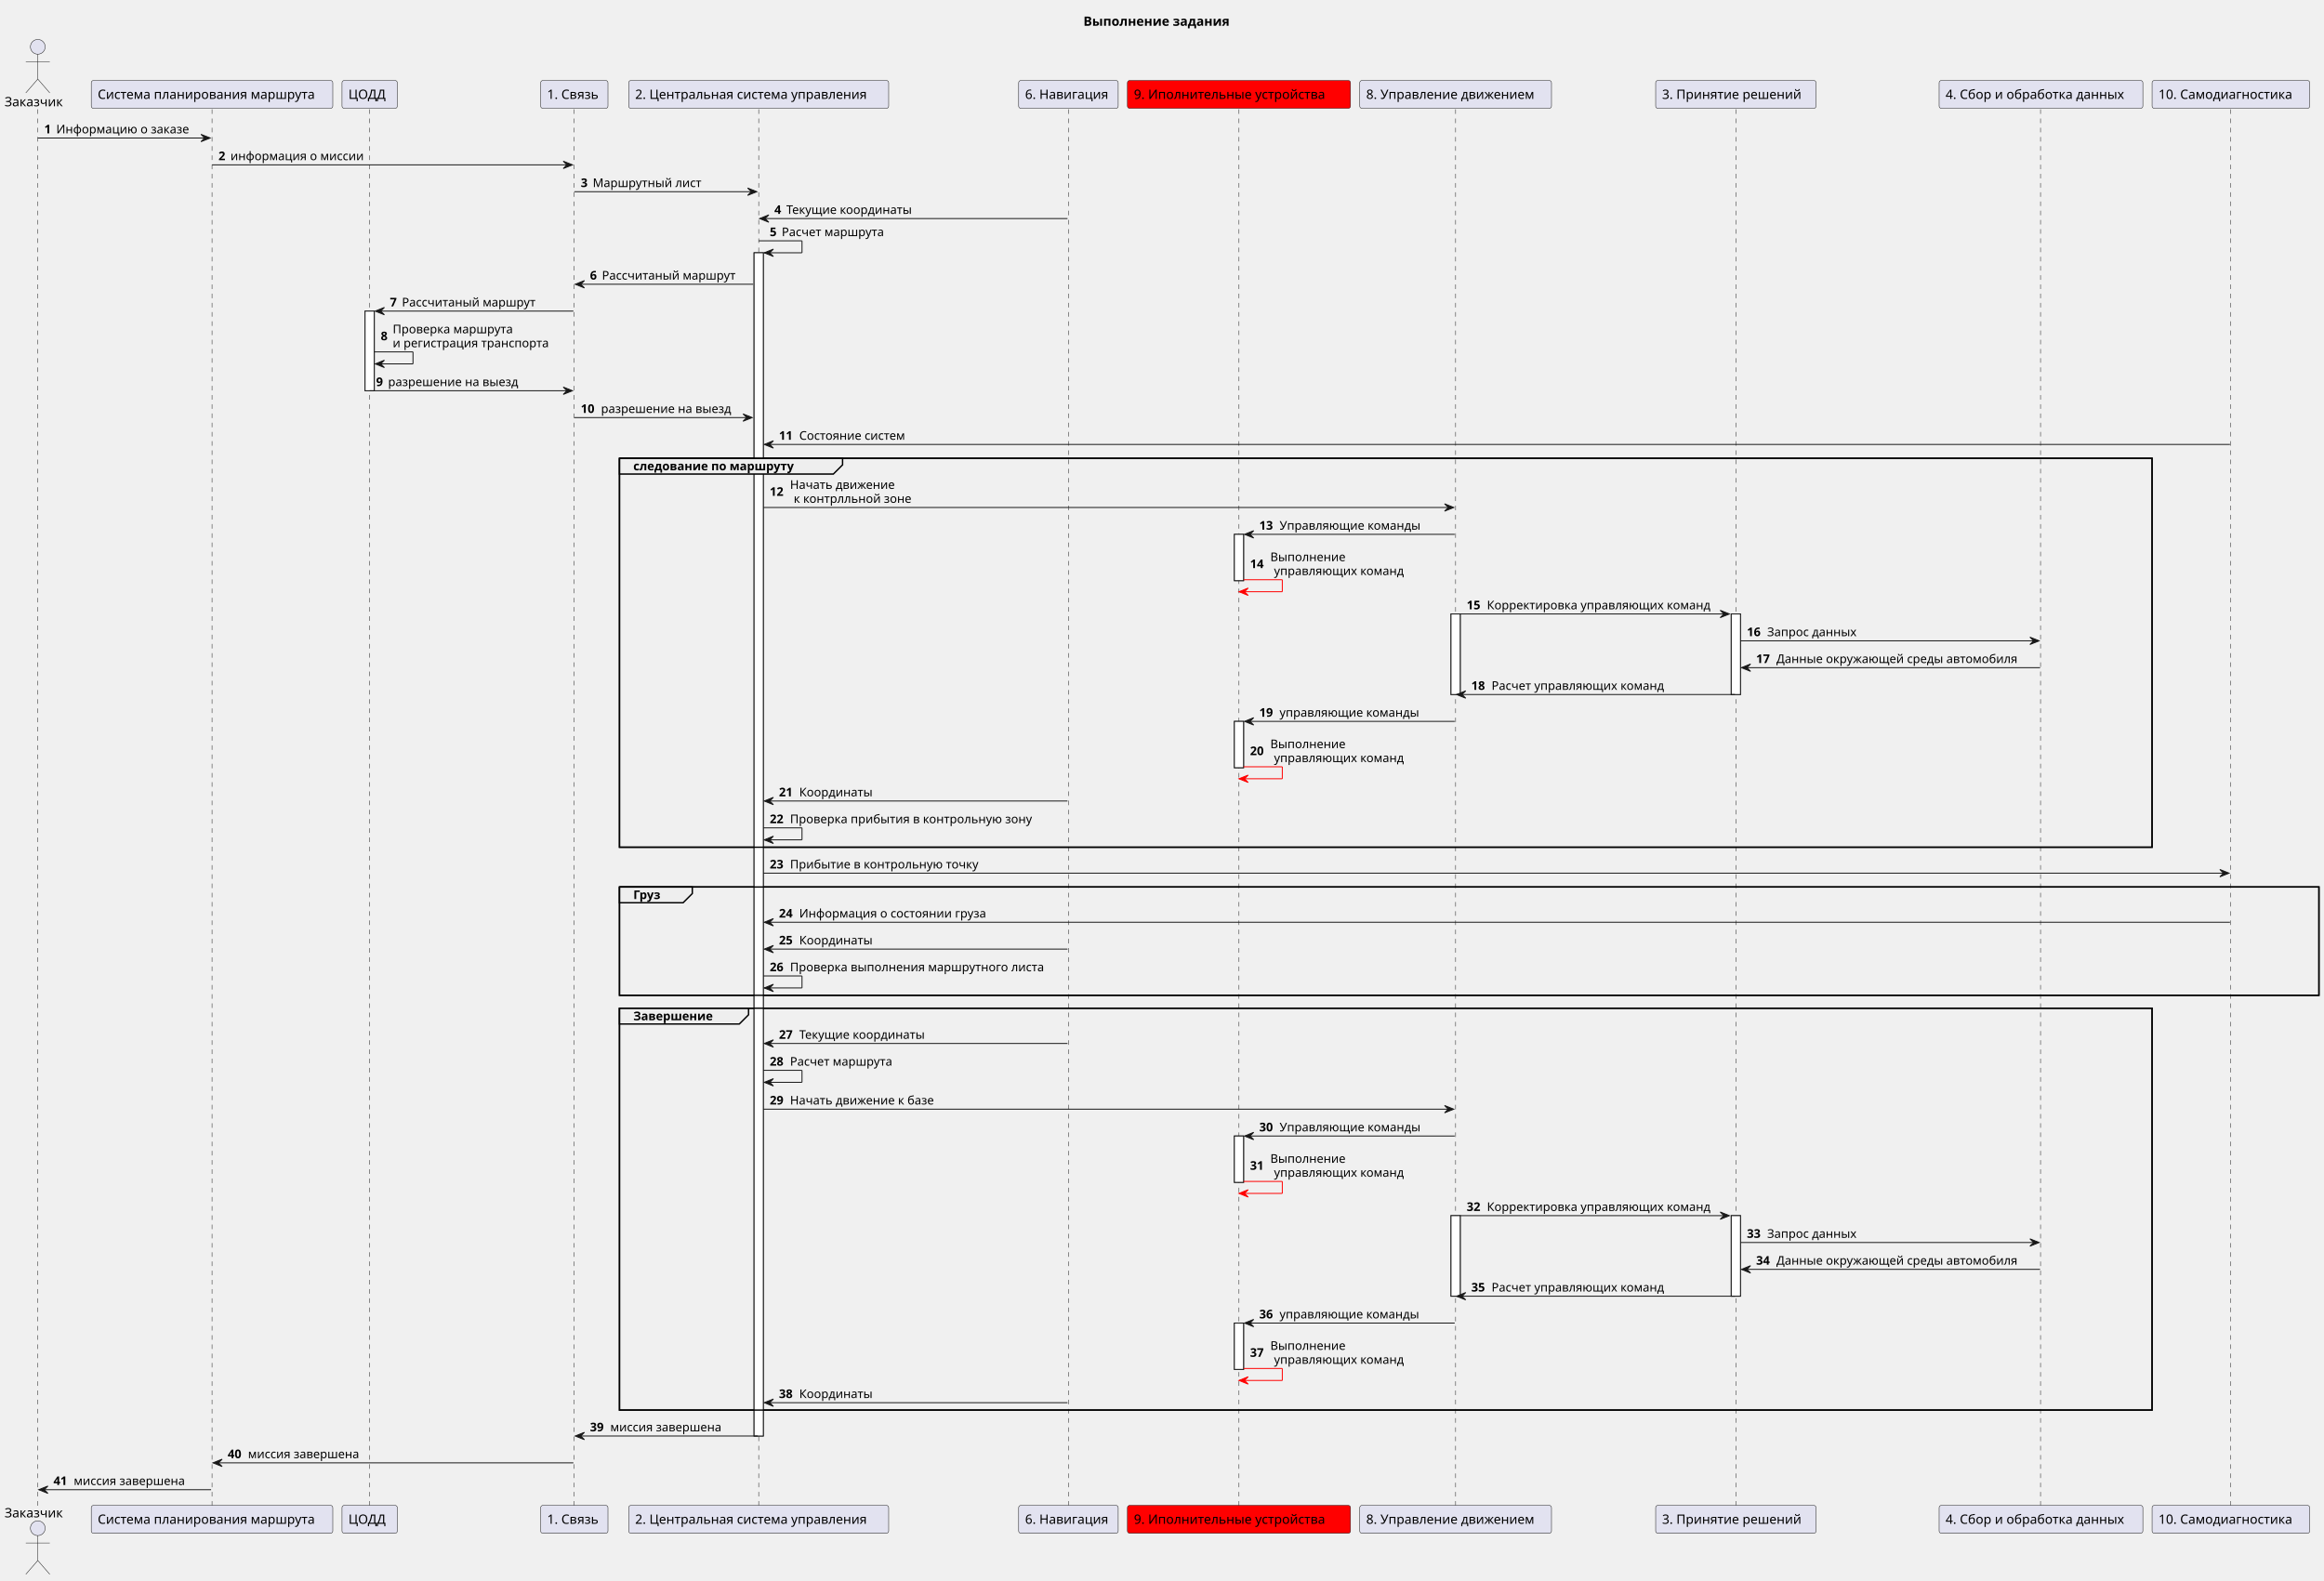
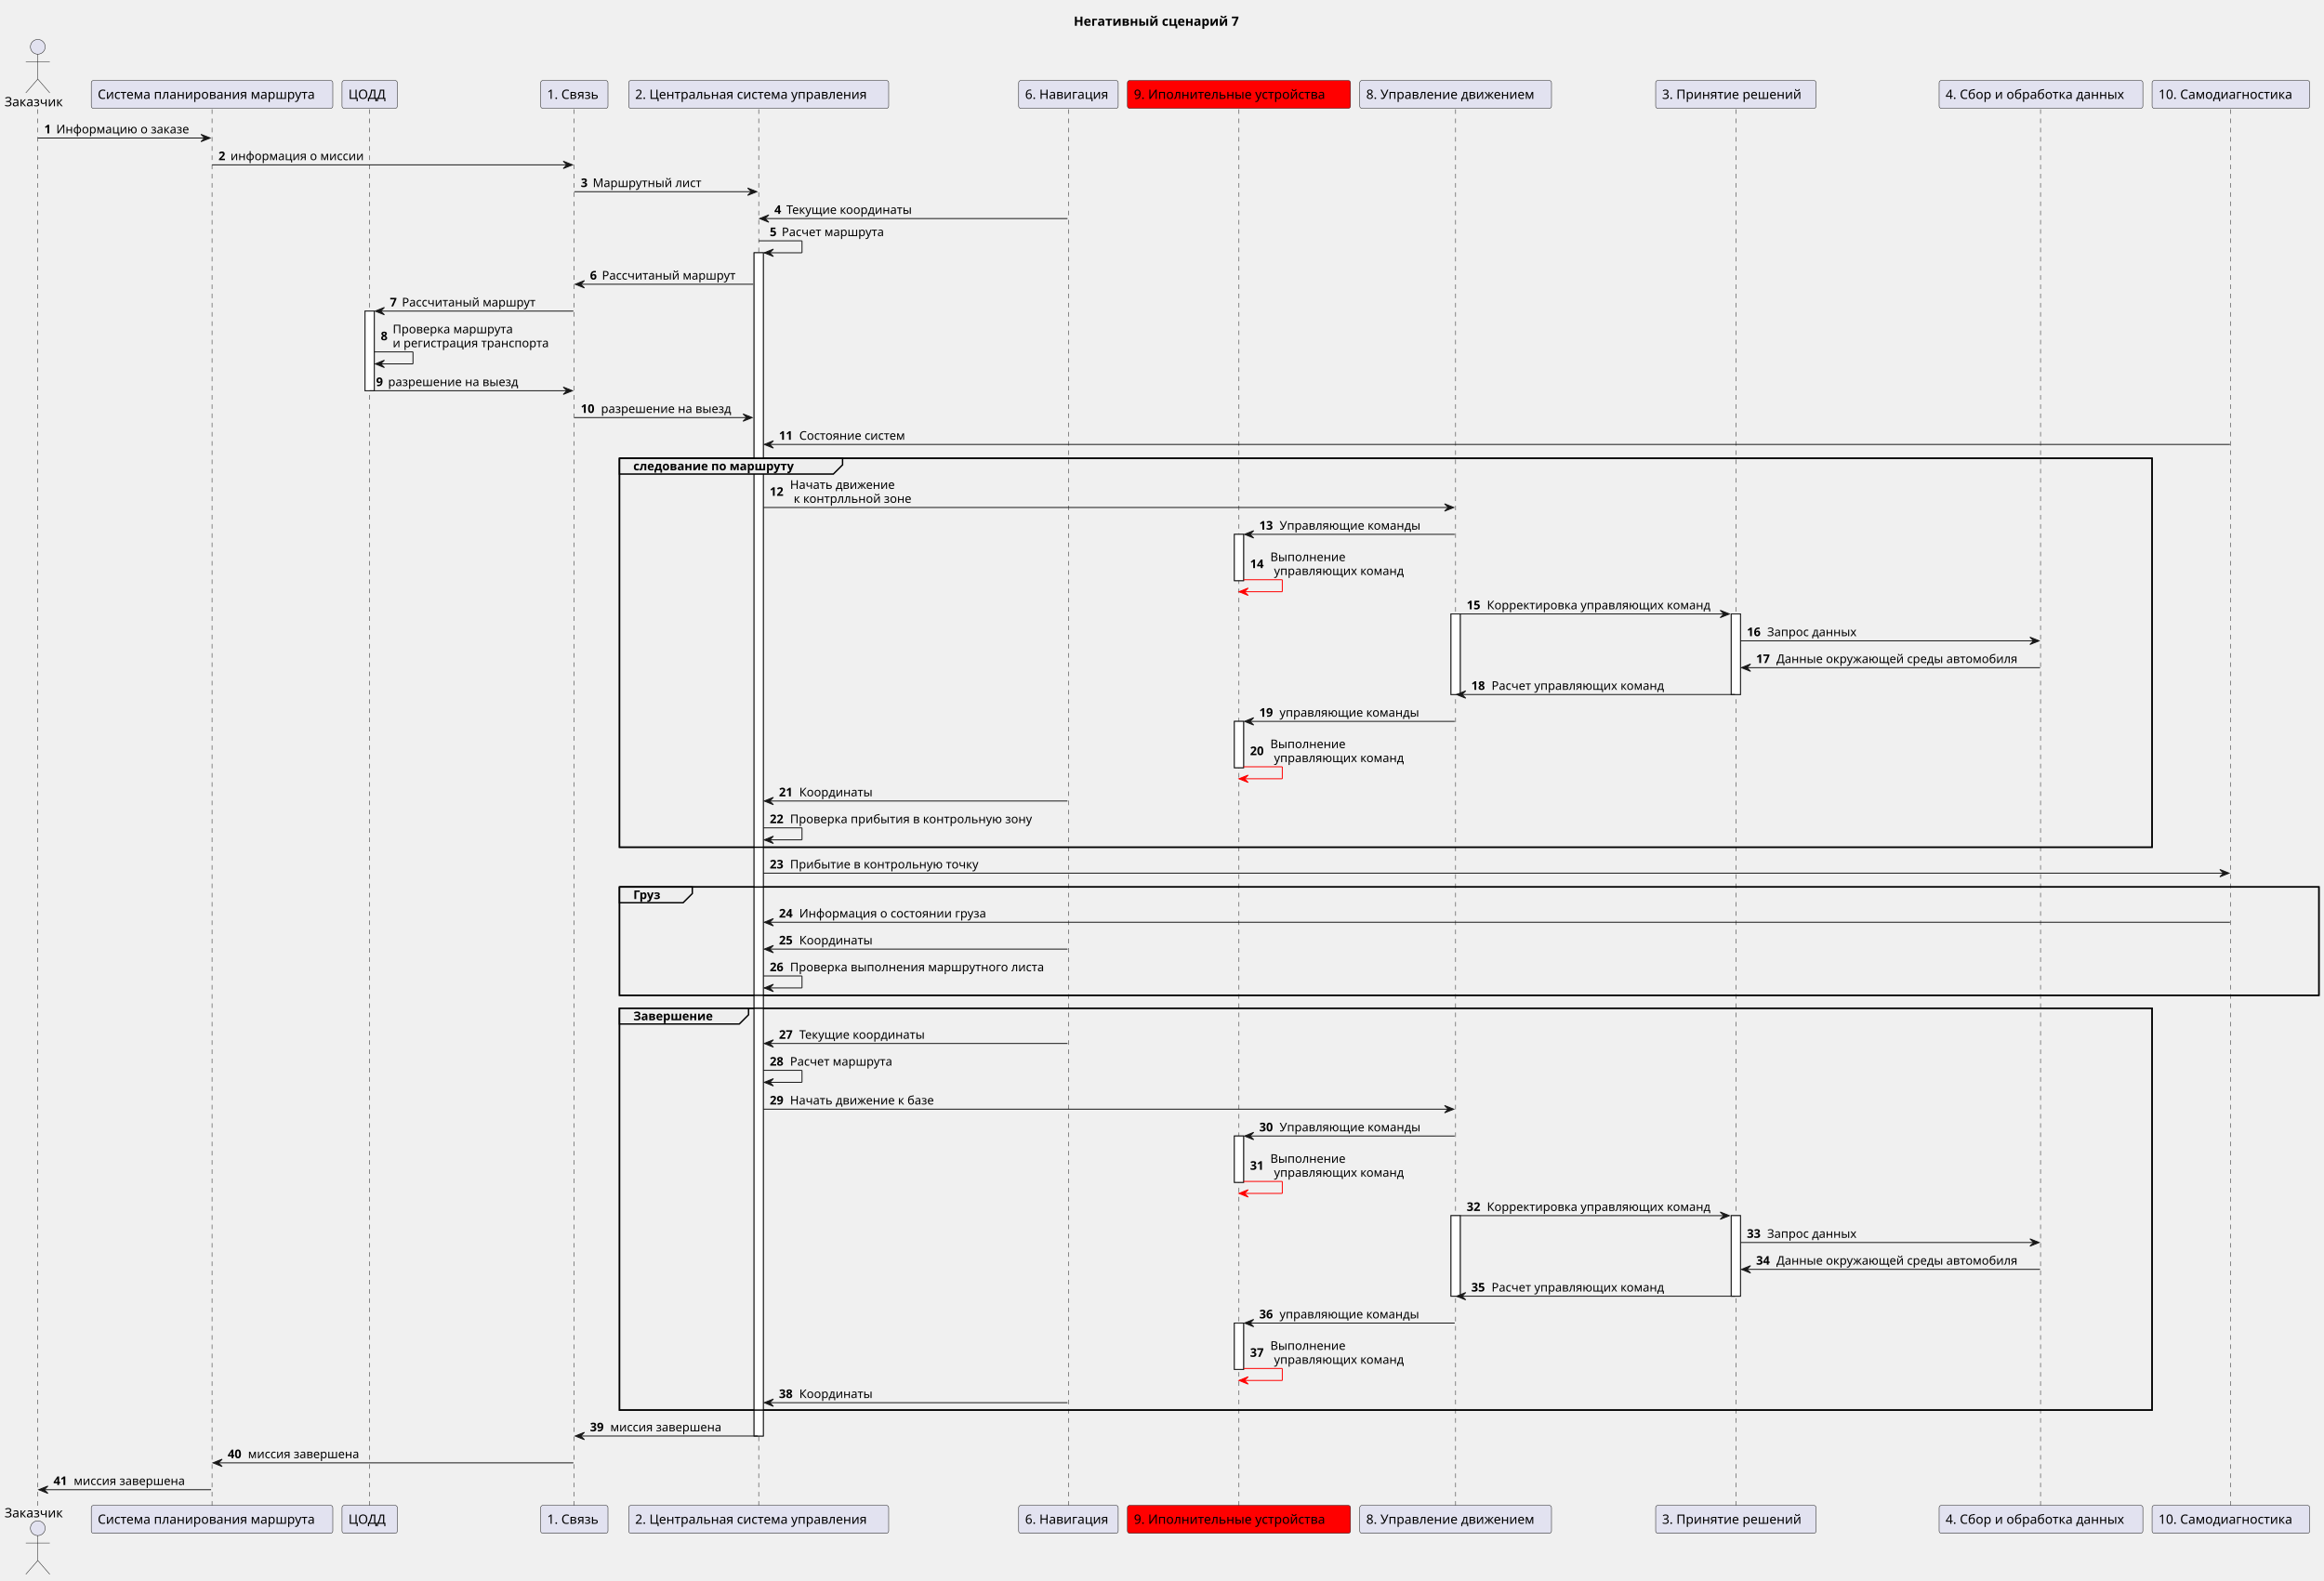
<svg xmlns="http://www.w3.org/2000/svg" contentStyleType="text/css" height="1715px" preserveAspectRatio="none" style="width:2521px;height:1715px;background:#FFFFFF;" version="1.1" viewBox="0 0 2521 1715" width="2521px" zoomAndPan="magnify">
  <defs />
  <g>
-     <text fill="#000000" font-family="sans-serif" font-size="14" font-weight="bold" lengthAdjust="spacing" textLength="174" x="1175.25" y="27.995">Выполнение задания</text>
+     <text fill="#000000" font-family="sans-serif" font-size="14" font-weight="bold" lengthAdjust="spacing" textLength="195" x="1164.75" y="27.995">Негативный сценарий 7</text>
    <rect fill="#FFFFFF" height="86.398" style="stroke:#181818;stroke-width:1.0;" width="10" x="396" y="337.523" />
    <rect fill="#FFFFFF" height="1283.711" style="stroke:#181818;stroke-width:1.0;" width="10" x="818" y="274.258" />
    <rect fill="#FFFFFF" height="50.266" style="stroke:#181818;stroke-width:1.0;" width="10" x="1339" y="579.719" />
    <rect fill="#FFFFFF" height="50.266" style="stroke:#181818;stroke-width:1.0;" width="10" x="1339" y="782.648" />
    <rect fill="#FFFFFF" height="50.266" style="stroke:#181818;stroke-width:1.0;" width="10" x="1339" y="1232.508" />
    <rect fill="#FFFFFF" height="50.266" style="stroke:#181818;stroke-width:1.0;" width="10" x="1339" y="1435.438" />
    <rect fill="#FFFFFF" height="87.398" style="stroke:#181818;stroke-width:1.0;" width="10" x="1574" y="666.117" />
    <rect fill="#FFFFFF" height="87.398" style="stroke:#181818;stroke-width:1.0;" width="10" x="1574" y="1318.906" />
    <rect fill="#FFFFFF" height="87.398" style="stroke:#181818;stroke-width:1.0;" width="10" x="1878" y="666.117" />
    <rect fill="#FFFFFF" height="87.398" style="stroke:#181818;stroke-width:1.0;" width="10" x="1878" y="1318.906" />
    <rect fill="none" height="421.992" style="stroke:#000000;stroke-width:1.5;" width="1662.5" x="672" y="497.188" />
    <rect fill="none" height="117.531" style="stroke:#000000;stroke-width:1.5;" width="1843.5" x="672" y="962.312" />
    <rect fill="none" height="435.992" style="stroke:#000000;stroke-width:1.5;" width="1662.5" x="672" y="1093.844" />
    <line style="stroke:#181818;stroke-width:0.5;stroke-dasharray:5.0,5.0;" x1="41" x2="41" y1="118.594" y2="1634.234" />
    <line style="stroke:#181818;stroke-width:0.5;stroke-dasharray:5.0,5.0;" x1="230" x2="230" y1="118.594" y2="1634.234" />
    <line style="stroke:#181818;stroke-width:0.5;stroke-dasharray:5.0,5.0;" x1="401" x2="401" y1="118.594" y2="1634.234" />
    <line style="stroke:#181818;stroke-width:0.5;stroke-dasharray:5.0,5.0;" x1="622.5" x2="622.5" y1="118.594" y2="1634.234" />
    <line style="stroke:#181818;stroke-width:0.5;stroke-dasharray:5.0,5.0;" x1="823" x2="823" y1="118.594" y2="1634.234" />
    <line style="stroke:#181818;stroke-width:0.5;stroke-dasharray:5.0,5.0;" x1="1159" x2="1159" y1="118.594" y2="1634.234" />
    <line style="stroke:#181818;stroke-width:0.5;stroke-dasharray:5.0,5.0;" x1="1344" x2="1344" y1="118.594" y2="1634.234" />
    <line style="stroke:#181818;stroke-width:0.5;stroke-dasharray:5.0,5.0;" x1="1579" x2="1579" y1="118.594" y2="1634.234" />
    <line style="stroke:#181818;stroke-width:0.5;stroke-dasharray:5.0,5.0;" x1="1883" x2="1883" y1="118.594" y2="1634.234" />
    <line style="stroke:#181818;stroke-width:0.5;stroke-dasharray:5.0,5.0;" x1="2213.5" x2="2213.5" y1="118.594" y2="1634.234" />
    <line style="stroke:#181818;stroke-width:0.5;stroke-dasharray:5.0,5.0;" x1="2419.5" x2="2419.5" y1="118.594" y2="1634.234" />
    <text fill="#000000" font-family="sans-serif" font-size="14" lengthAdjust="spacing" textLength="66" x="5" y="115.292">Заказчик</text>
    <ellipse cx="41" cy="50.797" fill="#E2E2F0" rx="8" ry="8" style="stroke:#181818;stroke-width:0.5;" />
    <path d="M41,58.797 L41,85.797 M28,66.797 L54,66.797 M41,85.797 L28,100.797 M41,85.797 L54,100.797 " fill="none" style="stroke:#181818;stroke-width:0.5;" />
    <text fill="#000000" font-family="sans-serif" font-size="14" lengthAdjust="spacing" textLength="66" x="5" y="1646.229">Заказчик</text>
    <ellipse cx="41" cy="1658.031" fill="#E2E2F0" rx="8" ry="8" style="stroke:#181818;stroke-width:0.5;" />
    <path d="M41,1666.031 L41,1693.031 M28,1674.031 L54,1674.031 M41,1693.031 L28,1708.031 M41,1693.031 L54,1708.031 " fill="none" style="stroke:#181818;stroke-width:0.5;" />
    <rect fill="#E2E2F0" height="30.297" rx="2.5" ry="2.5" style="stroke:#181818;stroke-width:0.5;" width="262" x="99" y="87.297" />
    <text fill="#000000" font-family="sans-serif" font-size="14" lengthAdjust="spacing" textLength="248" x="106" y="107.292">Система планирования маршрута</text>
    <rect fill="#E2E2F0" height="30.297" rx="2.5" ry="2.5" style="stroke:#181818;stroke-width:0.5;" width="262" x="99" y="1633.234" />
    <text fill="#000000" font-family="sans-serif" font-size="14" lengthAdjust="spacing" textLength="248" x="106" y="1653.229">Система планирования маршрута</text>
    <rect fill="#E2E2F0" height="30.297" rx="2.5" ry="2.5" style="stroke:#181818;stroke-width:0.5;" width="60" x="371" y="87.297" />
    <text fill="#000000" font-family="sans-serif" font-size="14" lengthAdjust="spacing" textLength="46" x="378" y="107.292">ЦОДД</text>
    <rect fill="#E2E2F0" height="30.297" rx="2.5" ry="2.5" style="stroke:#181818;stroke-width:0.5;" width="60" x="371" y="1633.234" />
    <text fill="#000000" font-family="sans-serif" font-size="14" lengthAdjust="spacing" textLength="46" x="378" y="1653.229">ЦОДД</text>
    <rect fill="#E2E2F0" height="30.297" rx="2.5" ry="2.5" style="stroke:#181818;stroke-width:0.5;" width="73" x="586.5" y="87.297" />
    <text fill="#000000" font-family="sans-serif" font-size="14" lengthAdjust="spacing" textLength="59" x="593.5" y="107.292">1. Связь</text>
    <rect fill="#E2E2F0" height="30.297" rx="2.5" ry="2.5" style="stroke:#181818;stroke-width:0.5;" width="73" x="586.5" y="1633.234" />
    <text fill="#000000" font-family="sans-serif" font-size="14" lengthAdjust="spacing" textLength="59" x="593.5" y="1653.229">1. Связь</text>
    <rect fill="#E2E2F0" height="30.297" rx="2.5" ry="2.5" style="stroke:#181818;stroke-width:0.5;" width="282" x="682" y="87.297" />
    <text fill="#000000" font-family="sans-serif" font-size="14" lengthAdjust="spacing" textLength="268" x="689" y="107.292">2. Центральная система управления</text>
    <rect fill="#E2E2F0" height="30.297" rx="2.5" ry="2.5" style="stroke:#181818;stroke-width:0.5;" width="282" x="682" y="1633.234" />
    <text fill="#000000" font-family="sans-serif" font-size="14" lengthAdjust="spacing" textLength="268" x="689" y="1653.229">2. Центральная система управления</text>
    <rect fill="#E2E2F0" height="30.297" rx="2.5" ry="2.5" style="stroke:#181818;stroke-width:0.5;" width="108" x="1105" y="87.297" />
    <text fill="#000000" font-family="sans-serif" font-size="14" lengthAdjust="spacing" textLength="94" x="1112" y="107.292">6. Навигация</text>
    <rect fill="#E2E2F0" height="30.297" rx="2.5" ry="2.5" style="stroke:#181818;stroke-width:0.5;" width="108" x="1105" y="1633.234" />
    <text fill="#000000" font-family="sans-serif" font-size="14" lengthAdjust="spacing" textLength="94" x="1112" y="1653.229">6. Навигация</text>
    <rect fill="#FF0000" height="30.297" rx="2.5" ry="2.5" style="stroke:#181818;stroke-width:0.5;" width="242" x="1223" y="87.297" />
    <text fill="#000000" font-family="sans-serif" font-size="14" lengthAdjust="spacing" textLength="224" x="1230" y="107.292">9. Иполнительные устройства</text>
    <rect fill="#FF0000" height="30.297" rx="2.5" ry="2.5" style="stroke:#181818;stroke-width:0.5;" width="242" x="1223" y="1633.234" />
    <text fill="#000000" font-family="sans-serif" font-size="14" lengthAdjust="spacing" textLength="224" x="1230" y="1653.229">9. Иполнительные устройства</text>
    <rect fill="#E2E2F0" height="30.297" rx="2.5" ry="2.5" style="stroke:#181818;stroke-width:0.5;" width="208" x="1475" y="87.297" />
    <text fill="#000000" font-family="sans-serif" font-size="14" lengthAdjust="spacing" textLength="194" x="1482" y="107.292">8. Управление движением</text>
    <rect fill="#E2E2F0" height="30.297" rx="2.5" ry="2.5" style="stroke:#181818;stroke-width:0.5;" width="208" x="1475" y="1633.234" />
    <text fill="#000000" font-family="sans-serif" font-size="14" lengthAdjust="spacing" textLength="194" x="1482" y="1653.229">8. Управление движением</text>
    <rect fill="#E2E2F0" height="30.297" rx="2.5" ry="2.5" style="stroke:#181818;stroke-width:0.5;" width="174" x="1796" y="87.297" />
    <text fill="#000000" font-family="sans-serif" font-size="14" lengthAdjust="spacing" textLength="160" x="1803" y="107.292">3. Принятие решений</text>
    <rect fill="#E2E2F0" height="30.297" rx="2.5" ry="2.5" style="stroke:#181818;stroke-width:0.5;" width="174" x="1796" y="1633.234" />
    <text fill="#000000" font-family="sans-serif" font-size="14" lengthAdjust="spacing" textLength="160" x="1803" y="1653.229">3. Принятие решений</text>
    <rect fill="#E2E2F0" height="30.297" rx="2.5" ry="2.5" style="stroke:#181818;stroke-width:0.5;" width="221" x="2103.5" y="87.297" />
    <text fill="#000000" font-family="sans-serif" font-size="14" lengthAdjust="spacing" textLength="207" x="2110.5" y="107.292">4. Сбор и обработка данных</text>
    <rect fill="#E2E2F0" height="30.297" rx="2.5" ry="2.5" style="stroke:#181818;stroke-width:0.5;" width="221" x="2103.5" y="1633.234" />
    <text fill="#000000" font-family="sans-serif" font-size="14" lengthAdjust="spacing" textLength="207" x="2110.5" y="1653.229">4. Сбор и обработка данных</text>
    <rect fill="#E2E2F0" height="30.297" rx="2.5" ry="2.5" style="stroke:#181818;stroke-width:0.5;" width="171" x="2334.5" y="87.297" />
    <text fill="#000000" font-family="sans-serif" font-size="14" lengthAdjust="spacing" textLength="157" x="2341.5" y="107.292">10. Самодиагностика</text>
    <rect fill="#E2E2F0" height="30.297" rx="2.5" ry="2.5" style="stroke:#181818;stroke-width:0.5;" width="171" x="2334.5" y="1633.234" />
    <text fill="#000000" font-family="sans-serif" font-size="14" lengthAdjust="spacing" textLength="157" x="2341.5" y="1653.229">10. Самодиагностика</text>
    <rect fill="#FFFFFF" height="86.398" style="stroke:#181818;stroke-width:1.0;" width="10" x="396" y="337.523" />
    <rect fill="#FFFFFF" height="1283.711" style="stroke:#181818;stroke-width:1.0;" width="10" x="818" y="274.258" />
    <rect fill="#FFFFFF" height="50.266" style="stroke:#181818;stroke-width:1.0;" width="10" x="1339" y="579.719" />
    <rect fill="#FFFFFF" height="50.266" style="stroke:#181818;stroke-width:1.0;" width="10" x="1339" y="782.648" />
    <rect fill="#FFFFFF" height="50.266" style="stroke:#181818;stroke-width:1.0;" width="10" x="1339" y="1232.508" />
    <rect fill="#FFFFFF" height="50.266" style="stroke:#181818;stroke-width:1.0;" width="10" x="1339" y="1435.438" />
    <rect fill="#FFFFFF" height="87.398" style="stroke:#181818;stroke-width:1.0;" width="10" x="1574" y="666.117" />
    <rect fill="#FFFFFF" height="87.398" style="stroke:#181818;stroke-width:1.0;" width="10" x="1574" y="1318.906" />
    <rect fill="#FFFFFF" height="87.398" style="stroke:#181818;stroke-width:1.0;" width="10" x="1878" y="666.117" />
    <rect fill="#FFFFFF" height="87.398" style="stroke:#181818;stroke-width:1.0;" width="10" x="1878" y="1318.906" />
    <polygon fill="#181818" points="218,145.727,228,149.727,218,153.727,222,149.727" style="stroke:#181818;stroke-width:1.0;" />
    <line style="stroke:#181818;stroke-width:1.0;" x1="41" x2="224" y1="149.727" y2="149.727" />
    <text fill="#000000" font-family="sans-serif" font-size="13" font-weight="bold" lengthAdjust="spacing" textLength="9" x="48" y="144.661">1</text>
    <text fill="#000000" font-family="sans-serif" font-size="13" lengthAdjust="spacing" textLength="152" x="61" y="144.661">Информацию о заказе</text>
    <polygon fill="#181818" points="611,174.859,621,178.859,611,182.859,615,178.859" style="stroke:#181818;stroke-width:1.0;" />
    <line style="stroke:#181818;stroke-width:1.0;" x1="230" x2="617" y1="178.859" y2="178.859" />
    <text fill="#000000" font-family="sans-serif" font-size="13" font-weight="bold" lengthAdjust="spacing" textLength="9" x="237" y="173.793">2</text>
    <text fill="#000000" font-family="sans-serif" font-size="13" lengthAdjust="spacing" textLength="148" x="250" y="173.793">информация о миссии</text>
    <polygon fill="#181818" points="811,203.992,821,207.992,811,211.992,815,207.992" style="stroke:#181818;stroke-width:1.0;" />
    <line style="stroke:#181818;stroke-width:1.0;" x1="623" x2="817" y1="207.992" y2="207.992" />
    <text fill="#000000" font-family="sans-serif" font-size="13" font-weight="bold" lengthAdjust="spacing" textLength="9" x="630" y="202.926">3</text>
    <text fill="#000000" font-family="sans-serif" font-size="13" lengthAdjust="spacing" textLength="124" x="643" y="202.926">Маршрутный лист</text>
    <polygon fill="#181818" points="834,233.125,824,237.125,834,241.125,830,237.125" style="stroke:#181818;stroke-width:1.0;" />
    <line style="stroke:#181818;stroke-width:1.0;" x1="828" x2="1158" y1="237.125" y2="237.125" />
    <text fill="#000000" font-family="sans-serif" font-size="13" font-weight="bold" lengthAdjust="spacing" textLength="9" x="840" y="232.059">4</text>
    <text fill="#000000" font-family="sans-serif" font-size="13" lengthAdjust="spacing" textLength="147" x="853" y="232.059">Текущие координаты</text>
    <line style="stroke:#181818;stroke-width:1.0;" x1="823" x2="870" y1="261.258" y2="261.258" />
    <line style="stroke:#181818;stroke-width:1.0;" x1="870" x2="870" y1="261.258" y2="274.258" />
    <line style="stroke:#181818;stroke-width:1.0;" x1="829" x2="870" y1="274.258" y2="274.258" />
    <polygon fill="#181818" points="839,270.258,829,274.258,839,278.258,835,274.258" style="stroke:#181818;stroke-width:1.0;" />
    <text fill="#000000" font-family="sans-serif" font-size="13" font-weight="bold" lengthAdjust="spacing" textLength="9" x="835" y="256.192">5</text>
    <text fill="#000000" font-family="sans-serif" font-size="13" lengthAdjust="spacing" textLength="120" x="848" y="256.192">Расчет маршрута</text>
    <polygon fill="#181818" points="634,304.391,624,308.391,634,312.391,630,308.391" style="stroke:#181818;stroke-width:1.0;" />
    <line style="stroke:#181818;stroke-width:1.0;" x1="628" x2="817" y1="308.391" y2="308.391" />
    <text fill="#000000" font-family="sans-serif" font-size="13" font-weight="bold" lengthAdjust="spacing" textLength="9" x="640" y="303.325">6</text>
    <text fill="#000000" font-family="sans-serif" font-size="13" lengthAdjust="spacing" textLength="153" x="653" y="303.325">Рассчитаный маршрут</text>
    <polygon fill="#181818" points="417,333.523,407,337.523,417,341.523,413,337.523" style="stroke:#181818;stroke-width:1.0;" />
    <line style="stroke:#181818;stroke-width:1.0;" x1="411" x2="622" y1="337.523" y2="337.523" />
    <text fill="#000000" font-family="sans-serif" font-size="13" font-weight="bold" lengthAdjust="spacing" textLength="9" x="423" y="332.457">7</text>
    <text fill="#000000" font-family="sans-serif" font-size="13" lengthAdjust="spacing" textLength="153" x="436" y="332.457">Рассчитаный маршрут</text>
    <line style="stroke:#181818;stroke-width:1.0;" x1="406" x2="448" y1="381.789" y2="381.789" />
    <line style="stroke:#181818;stroke-width:1.0;" x1="448" x2="448" y1="381.789" y2="394.789" />
    <line style="stroke:#181818;stroke-width:1.0;" x1="407" x2="448" y1="394.789" y2="394.789" />
    <polygon fill="#181818" points="417,390.789,407,394.789,417,398.789,413,394.789" style="stroke:#181818;stroke-width:1.0;" />
    <text fill="#000000" font-family="sans-serif" font-size="13" font-weight="bold" lengthAdjust="spacing" textLength="9" x="413" y="369.157">8</text>
    <text fill="#000000" font-family="sans-serif" font-size="13" lengthAdjust="spacing" textLength="137" x="426" y="361.59">Проверка маршрута</text>
    <text fill="#000000" font-family="sans-serif" font-size="13" lengthAdjust="spacing" textLength="185" x="426" y="376.723">и регистрация транспорта</text>
    <polygon fill="#181818" points="611,419.922,621,423.922,611,427.922,615,423.922" style="stroke:#181818;stroke-width:1.0;" />
    <line style="stroke:#181818;stroke-width:1.0;" x1="401" x2="617" y1="423.922" y2="423.922" />
    <text fill="#000000" font-family="sans-serif" font-size="13" font-weight="bold" lengthAdjust="spacing" textLength="9" x="408" y="418.856">9</text>
    <text fill="#000000" font-family="sans-serif" font-size="13" lengthAdjust="spacing" textLength="149" x="421" y="418.856">разрешение на выезд</text>
    <polygon fill="#181818" points="806,449.055,816,453.055,806,457.055,810,453.055" style="stroke:#181818;stroke-width:1.0;" />
    <line style="stroke:#181818;stroke-width:1.0;" x1="623" x2="812" y1="453.055" y2="453.055" />
    <text fill="#000000" font-family="sans-serif" font-size="13" font-weight="bold" lengthAdjust="spacing" textLength="18" x="630" y="447.989">10</text>
    <text fill="#000000" font-family="sans-serif" font-size="13" lengthAdjust="spacing" textLength="149" x="652" y="447.989">разрешение на выезд</text>
    <polygon fill="#181818" points="839,478.188,829,482.188,839,486.188,835,482.188" style="stroke:#181818;stroke-width:1.0;" />
    <line style="stroke:#181818;stroke-width:1.0;" x1="833" x2="2419" y1="482.188" y2="482.188" />
    <text fill="#000000" font-family="sans-serif" font-size="13" font-weight="bold" lengthAdjust="spacing" textLength="18" x="845" y="477.122">11</text>
    <text fill="#000000" font-family="sans-serif" font-size="13" lengthAdjust="spacing" textLength="125" x="867" y="477.122">Состояние систем</text>
    <path d="M672,497.188 L914,497.188 L914,504.32 L904,514.32 L672,514.32 L672,497.188 " fill="#EEEEEE" style="stroke:#000000;stroke-width:1.5;" />
    <rect fill="none" height="421.992" style="stroke:#000000;stroke-width:1.5;" width="1662.5" x="672" y="497.188" />
    <text fill="#000000" font-family="sans-serif" font-size="13" font-weight="bold" lengthAdjust="spacing" textLength="197" x="687" y="510.254">следование по маршруту</text>
    <polygon fill="#181818" points="1567,546.586,1577,550.586,1567,554.586,1571,550.586" style="stroke:#181818;stroke-width:1.0;" />
    <line style="stroke:#181818;stroke-width:1.0;" x1="828" x2="1573" y1="550.586" y2="550.586" />
    <text fill="#000000" font-family="sans-serif" font-size="13" font-weight="bold" lengthAdjust="spacing" textLength="18" x="835" y="537.954">12</text>
    <text fill="#000000" font-family="sans-serif" font-size="13" lengthAdjust="spacing" textLength="125" x="857" y="530.387">Начать движение</text>
    <text fill="#000000" font-family="sans-serif" font-size="13" lengthAdjust="spacing" textLength="136" x="861" y="545.52">к контрлльной зоне</text>
    <polygon fill="#181818" points="1360,575.719,1350,579.719,1360,583.719,1356,579.719" style="stroke:#181818;stroke-width:1.0;" />
    <line style="stroke:#181818;stroke-width:1.0;" x1="1354" x2="1578" y1="579.719" y2="579.719" />
    <text fill="#000000" font-family="sans-serif" font-size="13" font-weight="bold" lengthAdjust="spacing" textLength="18" x="1366" y="574.653">13</text>
    <text fill="#000000" font-family="sans-serif" font-size="13" lengthAdjust="spacing" textLength="159" x="1388" y="574.653">Управляющие команды</text>
    <line style="stroke:#FF0000;stroke-width:1.0;" x1="1349" x2="1391" y1="628.984" y2="628.984" />
    <line style="stroke:#FF0000;stroke-width:1.0;" x1="1391" x2="1391" y1="628.984" y2="641.984" />
    <line style="stroke:#FF0000;stroke-width:1.0;" x1="1344" x2="1391" y1="641.984" y2="641.984" />
    <polygon fill="#FF0000" points="1354,637.984,1344,641.984,1354,645.984,1350,641.984" style="stroke:#FF0000;stroke-width:1.0;" />
    <text fill="#000000" font-family="sans-serif" font-size="13" font-weight="bold" lengthAdjust="spacing" textLength="18" x="1356" y="616.352">14</text>
    <text fill="#000000" font-family="sans-serif" font-size="13" lengthAdjust="spacing" textLength="83" x="1378" y="608.786">Выполнение</text>
    <text fill="#000000" font-family="sans-serif" font-size="13" lengthAdjust="spacing" textLength="148" x="1382" y="623.918">управляющих команд</text>
    <polygon fill="#181818" points="1866,662.117,1876,666.117,1866,670.117,1870,666.117" style="stroke:#181818;stroke-width:1.0;" />
    <line style="stroke:#181818;stroke-width:1.0;" x1="1584" x2="1872" y1="666.117" y2="666.117" />
    <text fill="#000000" font-family="sans-serif" font-size="13" font-weight="bold" lengthAdjust="spacing" textLength="18" x="1591" y="661.051">15</text>
    <text fill="#000000" font-family="sans-serif" font-size="13" lengthAdjust="spacing" textLength="258" x="1613" y="661.051">Корректировка управляющих команд</text>
    <polygon fill="#181818" points="2202,691.25,2212,695.25,2202,699.25,2206,695.25" style="stroke:#181818;stroke-width:1.0;" />
    <line style="stroke:#181818;stroke-width:1.0;" x1="1888" x2="2208" y1="695.25" y2="695.25" />
    <text fill="#000000" font-family="sans-serif" font-size="13" font-weight="bold" lengthAdjust="spacing" textLength="18" x="1895" y="690.184">16</text>
    <text fill="#000000" font-family="sans-serif" font-size="13" lengthAdjust="spacing" textLength="103" x="1917" y="690.184">Запрос данных</text>
    <polygon fill="#181818" points="1899,720.383,1889,724.383,1899,728.383,1895,724.383" style="stroke:#181818;stroke-width:1.0;" />
    <line style="stroke:#181818;stroke-width:1.0;" x1="1893" x2="2213" y1="724.383" y2="724.383" />
    <text fill="#000000" font-family="sans-serif" font-size="13" font-weight="bold" lengthAdjust="spacing" textLength="18" x="1905" y="719.317">17</text>
    <text fill="#000000" font-family="sans-serif" font-size="13" lengthAdjust="spacing" textLength="280" x="1927" y="719.317">Данные окружающей среды автомобиля</text>
    <polygon fill="#181818" points="1590,749.516,1580,753.516,1590,757.516,1586,753.516" style="stroke:#181818;stroke-width:1.0;" />
    <line style="stroke:#181818;stroke-width:1.0;" x1="1584" x2="1882" y1="753.516" y2="753.516" />
    <text fill="#000000" font-family="sans-serif" font-size="13" font-weight="bold" lengthAdjust="spacing" textLength="18" x="1596" y="748.45">18</text>
    <text fill="#000000" font-family="sans-serif" font-size="13" lengthAdjust="spacing" textLength="200" x="1618" y="748.45">Расчет управляющих команд</text>
    <polygon fill="#181818" points="1360,778.648,1350,782.648,1360,786.648,1356,782.648" style="stroke:#181818;stroke-width:1.0;" />
    <line style="stroke:#181818;stroke-width:1.0;" x1="1354" x2="1578" y1="782.648" y2="782.648" />
    <text fill="#000000" font-family="sans-serif" font-size="13" font-weight="bold" lengthAdjust="spacing" textLength="18" x="1366" y="777.582">19</text>
    <text fill="#000000" font-family="sans-serif" font-size="13" lengthAdjust="spacing" textLength="159" x="1388" y="777.582">управляющие команды</text>
    <line style="stroke:#FF0000;stroke-width:1.0;" x1="1349" x2="1391" y1="831.914" y2="831.914" />
    <line style="stroke:#FF0000;stroke-width:1.0;" x1="1391" x2="1391" y1="831.914" y2="844.914" />
    <line style="stroke:#FF0000;stroke-width:1.0;" x1="1344" x2="1391" y1="844.914" y2="844.914" />
    <polygon fill="#FF0000" points="1354,840.914,1344,844.914,1354,848.914,1350,844.914" style="stroke:#FF0000;stroke-width:1.0;" />
    <text fill="#000000" font-family="sans-serif" font-size="13" font-weight="bold" lengthAdjust="spacing" textLength="18" x="1356" y="819.282">20</text>
    <text fill="#000000" font-family="sans-serif" font-size="13" lengthAdjust="spacing" textLength="83" x="1378" y="811.715">Выполнение</text>
    <text fill="#000000" font-family="sans-serif" font-size="13" lengthAdjust="spacing" textLength="148" x="1382" y="826.848">управляющих команд</text>
    <polygon fill="#181818" points="839,865.047,829,869.047,839,873.047,835,869.047" style="stroke:#181818;stroke-width:1.0;" />
    <line style="stroke:#181818;stroke-width:1.0;" x1="833" x2="1158" y1="869.047" y2="869.047" />
    <text fill="#000000" font-family="sans-serif" font-size="13" font-weight="bold" lengthAdjust="spacing" textLength="18" x="845" y="863.981">21</text>
    <text fill="#000000" font-family="sans-serif" font-size="13" lengthAdjust="spacing" textLength="86" x="867" y="863.981">Координаты</text>
    <line style="stroke:#181818;stroke-width:1.0;" x1="828" x2="870" y1="898.18" y2="898.18" />
    <line style="stroke:#181818;stroke-width:1.0;" x1="870" x2="870" y1="898.18" y2="911.18" />
    <line style="stroke:#181818;stroke-width:1.0;" x1="829" x2="870" y1="911.18" y2="911.18" />
    <polygon fill="#181818" points="839,907.18,829,911.18,839,915.18,835,911.18" style="stroke:#181818;stroke-width:1.0;" />
    <text fill="#000000" font-family="sans-serif" font-size="13" font-weight="bold" lengthAdjust="spacing" textLength="18" x="835" y="893.114">22</text>
    <text fill="#000000" font-family="sans-serif" font-size="13" lengthAdjust="spacing" textLength="277" x="857" y="893.114">Проверка прибытия в контрольную зону</text>
    <polygon fill="#181818" points="2408,943.312,2418,947.312,2408,951.312,2412,947.312" style="stroke:#181818;stroke-width:1.0;" />
    <line style="stroke:#181818;stroke-width:1.0;" x1="828" x2="2414" y1="947.312" y2="947.312" />
    <text fill="#000000" font-family="sans-serif" font-size="13" font-weight="bold" lengthAdjust="spacing" textLength="18" x="835" y="942.247">23</text>
    <text fill="#000000" font-family="sans-serif" font-size="13" lengthAdjust="spacing" textLength="219" x="857" y="942.247">Прибытие в контрольную точку</text>
    <path d="M672,962.312 L751,962.312 L751,969.445 L741,979.445 L672,979.445 L672,962.312 " fill="#EEEEEE" style="stroke:#000000;stroke-width:1.5;" />
    <rect fill="none" height="117.531" style="stroke:#000000;stroke-width:1.5;" width="1843.5" x="672" y="962.312" />
    <text fill="#000000" font-family="sans-serif" font-size="13" font-weight="bold" lengthAdjust="spacing" textLength="34" x="687" y="975.379">Груз</text>
    <polygon fill="#181818" points="839,996.578,829,1000.578,839,1004.578,835,1000.578" style="stroke:#181818;stroke-width:1.0;" />
    <line style="stroke:#181818;stroke-width:1.0;" x1="833" x2="2419" y1="1000.578" y2="1000.578" />
    <text fill="#000000" font-family="sans-serif" font-size="13" font-weight="bold" lengthAdjust="spacing" textLength="18" x="845" y="995.512">24</text>
    <text fill="#000000" font-family="sans-serif" font-size="13" lengthAdjust="spacing" textLength="215" x="867" y="995.512">Информация о состоянии груза</text>
    <polygon fill="#181818" points="839,1025.711,829,1029.711,839,1033.711,835,1029.711" style="stroke:#181818;stroke-width:1.0;" />
    <line style="stroke:#181818;stroke-width:1.0;" x1="833" x2="1158" y1="1029.711" y2="1029.711" />
    <text fill="#000000" font-family="sans-serif" font-size="13" font-weight="bold" lengthAdjust="spacing" textLength="18" x="845" y="1024.645">25</text>
    <text fill="#000000" font-family="sans-serif" font-size="13" lengthAdjust="spacing" textLength="86" x="867" y="1024.645">Координаты</text>
    <line style="stroke:#181818;stroke-width:1.0;" x1="828" x2="870" y1="1058.844" y2="1058.844" />
    <line style="stroke:#181818;stroke-width:1.0;" x1="870" x2="870" y1="1058.844" y2="1071.844" />
    <line style="stroke:#181818;stroke-width:1.0;" x1="829" x2="870" y1="1071.844" y2="1071.844" />
    <polygon fill="#181818" points="839,1067.844,829,1071.844,839,1075.844,835,1071.844" style="stroke:#181818;stroke-width:1.0;" />
    <text fill="#000000" font-family="sans-serif" font-size="13" font-weight="bold" lengthAdjust="spacing" textLength="18" x="835" y="1053.778">26</text>
    <text fill="#000000" font-family="sans-serif" font-size="13" lengthAdjust="spacing" textLength="290" x="857" y="1053.778">Проверка выполнения маршрутного листа</text>
    <path d="M672,1093.844 L812,1093.844 L812,1100.977 L802,1110.977 L672,1110.977 L672,1093.844 " fill="#EEEEEE" style="stroke:#000000;stroke-width:1.5;" />
    <rect fill="none" height="435.992" style="stroke:#000000;stroke-width:1.5;" width="1662.5" x="672" y="1093.844" />
    <text fill="#000000" font-family="sans-serif" font-size="13" font-weight="bold" lengthAdjust="spacing" textLength="95" x="687" y="1106.911">Завершение</text>
    <polygon fill="#181818" points="839,1128.109,829,1132.109,839,1136.109,835,1132.109" style="stroke:#181818;stroke-width:1.0;" />
    <line style="stroke:#181818;stroke-width:1.0;" x1="833" x2="1158" y1="1132.109" y2="1132.109" />
    <text fill="#000000" font-family="sans-serif" font-size="13" font-weight="bold" lengthAdjust="spacing" textLength="18" x="845" y="1127.043">27</text>
    <text fill="#000000" font-family="sans-serif" font-size="13" lengthAdjust="spacing" textLength="147" x="867" y="1127.043">Текущие координаты</text>
    <line style="stroke:#181818;stroke-width:1.0;" x1="828" x2="870" y1="1161.242" y2="1161.242" />
    <line style="stroke:#181818;stroke-width:1.0;" x1="870" x2="870" y1="1161.242" y2="1174.242" />
    <line style="stroke:#181818;stroke-width:1.0;" x1="829" x2="870" y1="1174.242" y2="1174.242" />
    <polygon fill="#181818" points="839,1170.242,829,1174.242,839,1178.242,835,1174.242" style="stroke:#181818;stroke-width:1.0;" />
    <text fill="#000000" font-family="sans-serif" font-size="13" font-weight="bold" lengthAdjust="spacing" textLength="18" x="835" y="1156.176">28</text>
    <text fill="#000000" font-family="sans-serif" font-size="13" lengthAdjust="spacing" textLength="120" x="857" y="1156.176">Расчет маршрута</text>
    <polygon fill="#181818" points="1567,1199.375,1577,1203.375,1567,1207.375,1571,1203.375" style="stroke:#181818;stroke-width:1.0;" />
    <line style="stroke:#181818;stroke-width:1.0;" x1="828" x2="1573" y1="1203.375" y2="1203.375" />
    <text fill="#000000" font-family="sans-serif" font-size="13" font-weight="bold" lengthAdjust="spacing" textLength="18" x="835" y="1198.309">29</text>
    <text fill="#000000" font-family="sans-serif" font-size="13" lengthAdjust="spacing" textLength="172" x="857" y="1198.309">Начать движение к базе</text>
    <polygon fill="#181818" points="1360,1228.508,1350,1232.508,1360,1236.508,1356,1232.508" style="stroke:#181818;stroke-width:1.0;" />
    <line style="stroke:#181818;stroke-width:1.0;" x1="1354" x2="1578" y1="1232.508" y2="1232.508" />
    <text fill="#000000" font-family="sans-serif" font-size="13" font-weight="bold" lengthAdjust="spacing" textLength="18" x="1366" y="1227.442">30</text>
    <text fill="#000000" font-family="sans-serif" font-size="13" lengthAdjust="spacing" textLength="159" x="1388" y="1227.442">Управляющие команды</text>
    <line style="stroke:#FF0000;stroke-width:1.0;" x1="1349" x2="1391" y1="1281.773" y2="1281.773" />
    <line style="stroke:#FF0000;stroke-width:1.0;" x1="1391" x2="1391" y1="1281.773" y2="1294.773" />
    <line style="stroke:#FF0000;stroke-width:1.0;" x1="1344" x2="1391" y1="1294.773" y2="1294.773" />
    <polygon fill="#FF0000" points="1354,1290.773,1344,1294.773,1354,1298.773,1350,1294.773" style="stroke:#FF0000;stroke-width:1.0;" />
    <text fill="#000000" font-family="sans-serif" font-size="13" font-weight="bold" lengthAdjust="spacing" textLength="18" x="1356" y="1269.141">31</text>
    <text fill="#000000" font-family="sans-serif" font-size="13" lengthAdjust="spacing" textLength="83" x="1378" y="1261.575">Выполнение</text>
    <text fill="#000000" font-family="sans-serif" font-size="13" lengthAdjust="spacing" textLength="148" x="1382" y="1276.707">управляющих команд</text>
    <polygon fill="#181818" points="1866,1314.906,1876,1318.906,1866,1322.906,1870,1318.906" style="stroke:#181818;stroke-width:1.0;" />
    <line style="stroke:#181818;stroke-width:1.0;" x1="1584" x2="1872" y1="1318.906" y2="1318.906" />
    <text fill="#000000" font-family="sans-serif" font-size="13" font-weight="bold" lengthAdjust="spacing" textLength="18" x="1591" y="1313.84">32</text>
    <text fill="#000000" font-family="sans-serif" font-size="13" lengthAdjust="spacing" textLength="258" x="1613" y="1313.84">Корректировка управляющих команд</text>
    <polygon fill="#181818" points="2202,1344.039,2212,1348.039,2202,1352.039,2206,1348.039" style="stroke:#181818;stroke-width:1.0;" />
    <line style="stroke:#181818;stroke-width:1.0;" x1="1888" x2="2208" y1="1348.039" y2="1348.039" />
    <text fill="#000000" font-family="sans-serif" font-size="13" font-weight="bold" lengthAdjust="spacing" textLength="18" x="1895" y="1342.973">33</text>
    <text fill="#000000" font-family="sans-serif" font-size="13" lengthAdjust="spacing" textLength="103" x="1917" y="1342.973">Запрос данных</text>
    <polygon fill="#181818" points="1899,1373.172,1889,1377.172,1899,1381.172,1895,1377.172" style="stroke:#181818;stroke-width:1.0;" />
    <line style="stroke:#181818;stroke-width:1.0;" x1="1893" x2="2213" y1="1377.172" y2="1377.172" />
    <text fill="#000000" font-family="sans-serif" font-size="13" font-weight="bold" lengthAdjust="spacing" textLength="18" x="1905" y="1372.106">34</text>
    <text fill="#000000" font-family="sans-serif" font-size="13" lengthAdjust="spacing" textLength="280" x="1927" y="1372.106">Данные окружающей среды автомобиля</text>
    <polygon fill="#181818" points="1590,1402.305,1580,1406.305,1590,1410.305,1586,1406.305" style="stroke:#181818;stroke-width:1.0;" />
    <line style="stroke:#181818;stroke-width:1.0;" x1="1584" x2="1882" y1="1406.305" y2="1406.305" />
    <text fill="#000000" font-family="sans-serif" font-size="13" font-weight="bold" lengthAdjust="spacing" textLength="18" x="1596" y="1401.239">35</text>
    <text fill="#000000" font-family="sans-serif" font-size="13" lengthAdjust="spacing" textLength="200" x="1618" y="1401.239">Расчет управляющих команд</text>
    <polygon fill="#181818" points="1360,1431.438,1350,1435.438,1360,1439.438,1356,1435.438" style="stroke:#181818;stroke-width:1.0;" />
    <line style="stroke:#181818;stroke-width:1.0;" x1="1354" x2="1578" y1="1435.438" y2="1435.438" />
    <text fill="#000000" font-family="sans-serif" font-size="13" font-weight="bold" lengthAdjust="spacing" textLength="18" x="1366" y="1430.372">36</text>
    <text fill="#000000" font-family="sans-serif" font-size="13" lengthAdjust="spacing" textLength="159" x="1388" y="1430.372">управляющие команды</text>
    <line style="stroke:#FF0000;stroke-width:1.0;" x1="1349" x2="1391" y1="1484.703" y2="1484.703" />
    <line style="stroke:#FF0000;stroke-width:1.0;" x1="1391" x2="1391" y1="1484.703" y2="1497.703" />
    <line style="stroke:#FF0000;stroke-width:1.0;" x1="1344" x2="1391" y1="1497.703" y2="1497.703" />
    <polygon fill="#FF0000" points="1354,1493.703,1344,1497.703,1354,1501.703,1350,1497.703" style="stroke:#FF0000;stroke-width:1.0;" />
    <text fill="#000000" font-family="sans-serif" font-size="13" font-weight="bold" lengthAdjust="spacing" textLength="18" x="1356" y="1472.071">37</text>
    <text fill="#000000" font-family="sans-serif" font-size="13" lengthAdjust="spacing" textLength="83" x="1378" y="1464.504">Выполнение</text>
    <text fill="#000000" font-family="sans-serif" font-size="13" lengthAdjust="spacing" textLength="148" x="1382" y="1479.637">управляющих команд</text>
    <polygon fill="#181818" points="839,1517.836,829,1521.836,839,1525.836,835,1521.836" style="stroke:#181818;stroke-width:1.0;" />
    <line style="stroke:#181818;stroke-width:1.0;" x1="833" x2="1158" y1="1521.836" y2="1521.836" />
    <text fill="#000000" font-family="sans-serif" font-size="13" font-weight="bold" lengthAdjust="spacing" textLength="18" x="845" y="1516.77">38</text>
    <text fill="#000000" font-family="sans-serif" font-size="13" lengthAdjust="spacing" textLength="86" x="867" y="1516.77">Координаты</text>
    <polygon fill="#181818" points="634,1553.969,624,1557.969,634,1561.969,630,1557.969" style="stroke:#181818;stroke-width:1.0;" />
    <line style="stroke:#181818;stroke-width:1.0;" x1="628" x2="822" y1="1557.969" y2="1557.969" />
    <text fill="#000000" font-family="sans-serif" font-size="13" font-weight="bold" lengthAdjust="spacing" textLength="18" x="640" y="1552.903">39</text>
    <text fill="#000000" font-family="sans-serif" font-size="13" lengthAdjust="spacing" textLength="125" x="662" y="1552.903">миссия завершена</text>
    <polygon fill="#181818" points="241,1583.102,231,1587.102,241,1591.102,237,1587.102" style="stroke:#181818;stroke-width:1.0;" />
    <line style="stroke:#181818;stroke-width:1.0;" x1="235" x2="622" y1="1587.102" y2="1587.102" />
    <text fill="#000000" font-family="sans-serif" font-size="13" font-weight="bold" lengthAdjust="spacing" textLength="18" x="247" y="1582.036">40</text>
    <text fill="#000000" font-family="sans-serif" font-size="13" lengthAdjust="spacing" textLength="125" x="269" y="1582.036">миссия завершена</text>
    <polygon fill="#181818" points="52,1612.234,42,1616.234,52,1620.234,48,1616.234" style="stroke:#181818;stroke-width:1.0;" />
    <line style="stroke:#181818;stroke-width:1.0;" x1="46" x2="229" y1="1616.234" y2="1616.234" />
    <text fill="#000000" font-family="sans-serif" font-size="13" font-weight="bold" lengthAdjust="spacing" textLength="18" x="58" y="1611.168">41</text>
    <text fill="#000000" font-family="sans-serif" font-size="13" lengthAdjust="spacing" textLength="125" x="80" y="1611.168">миссия завершена</text>
  </g>
</svg>
